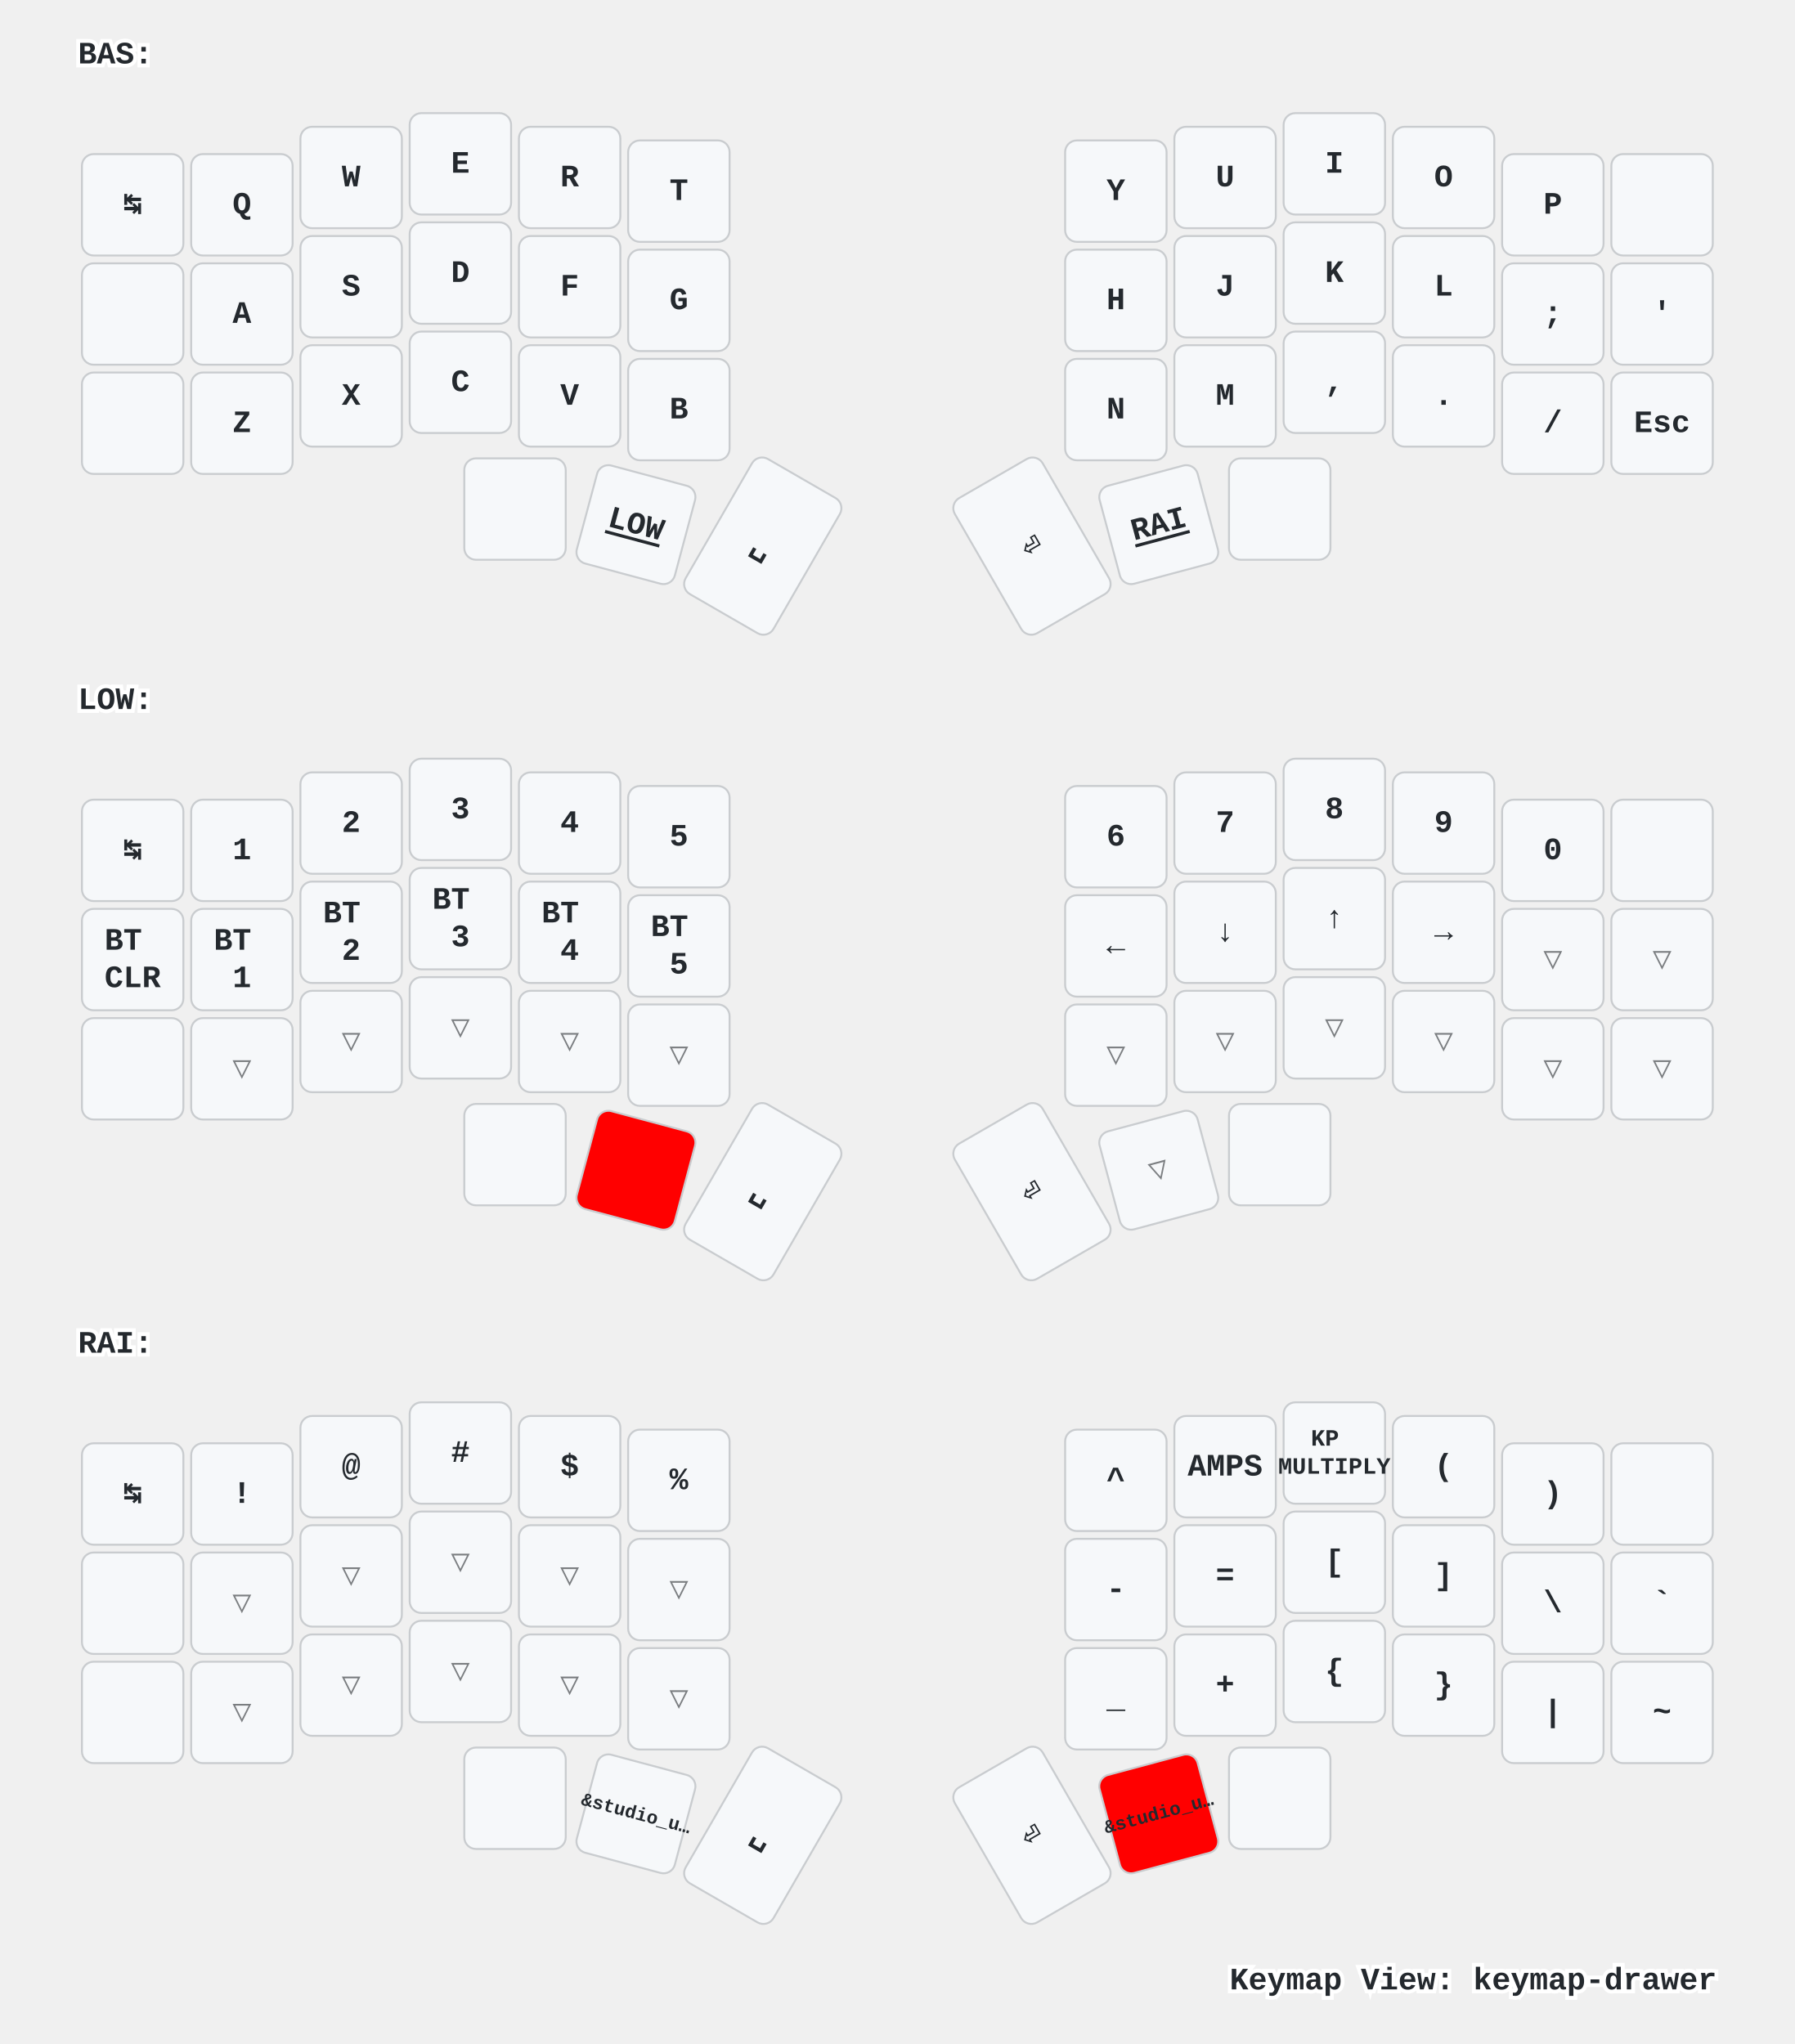
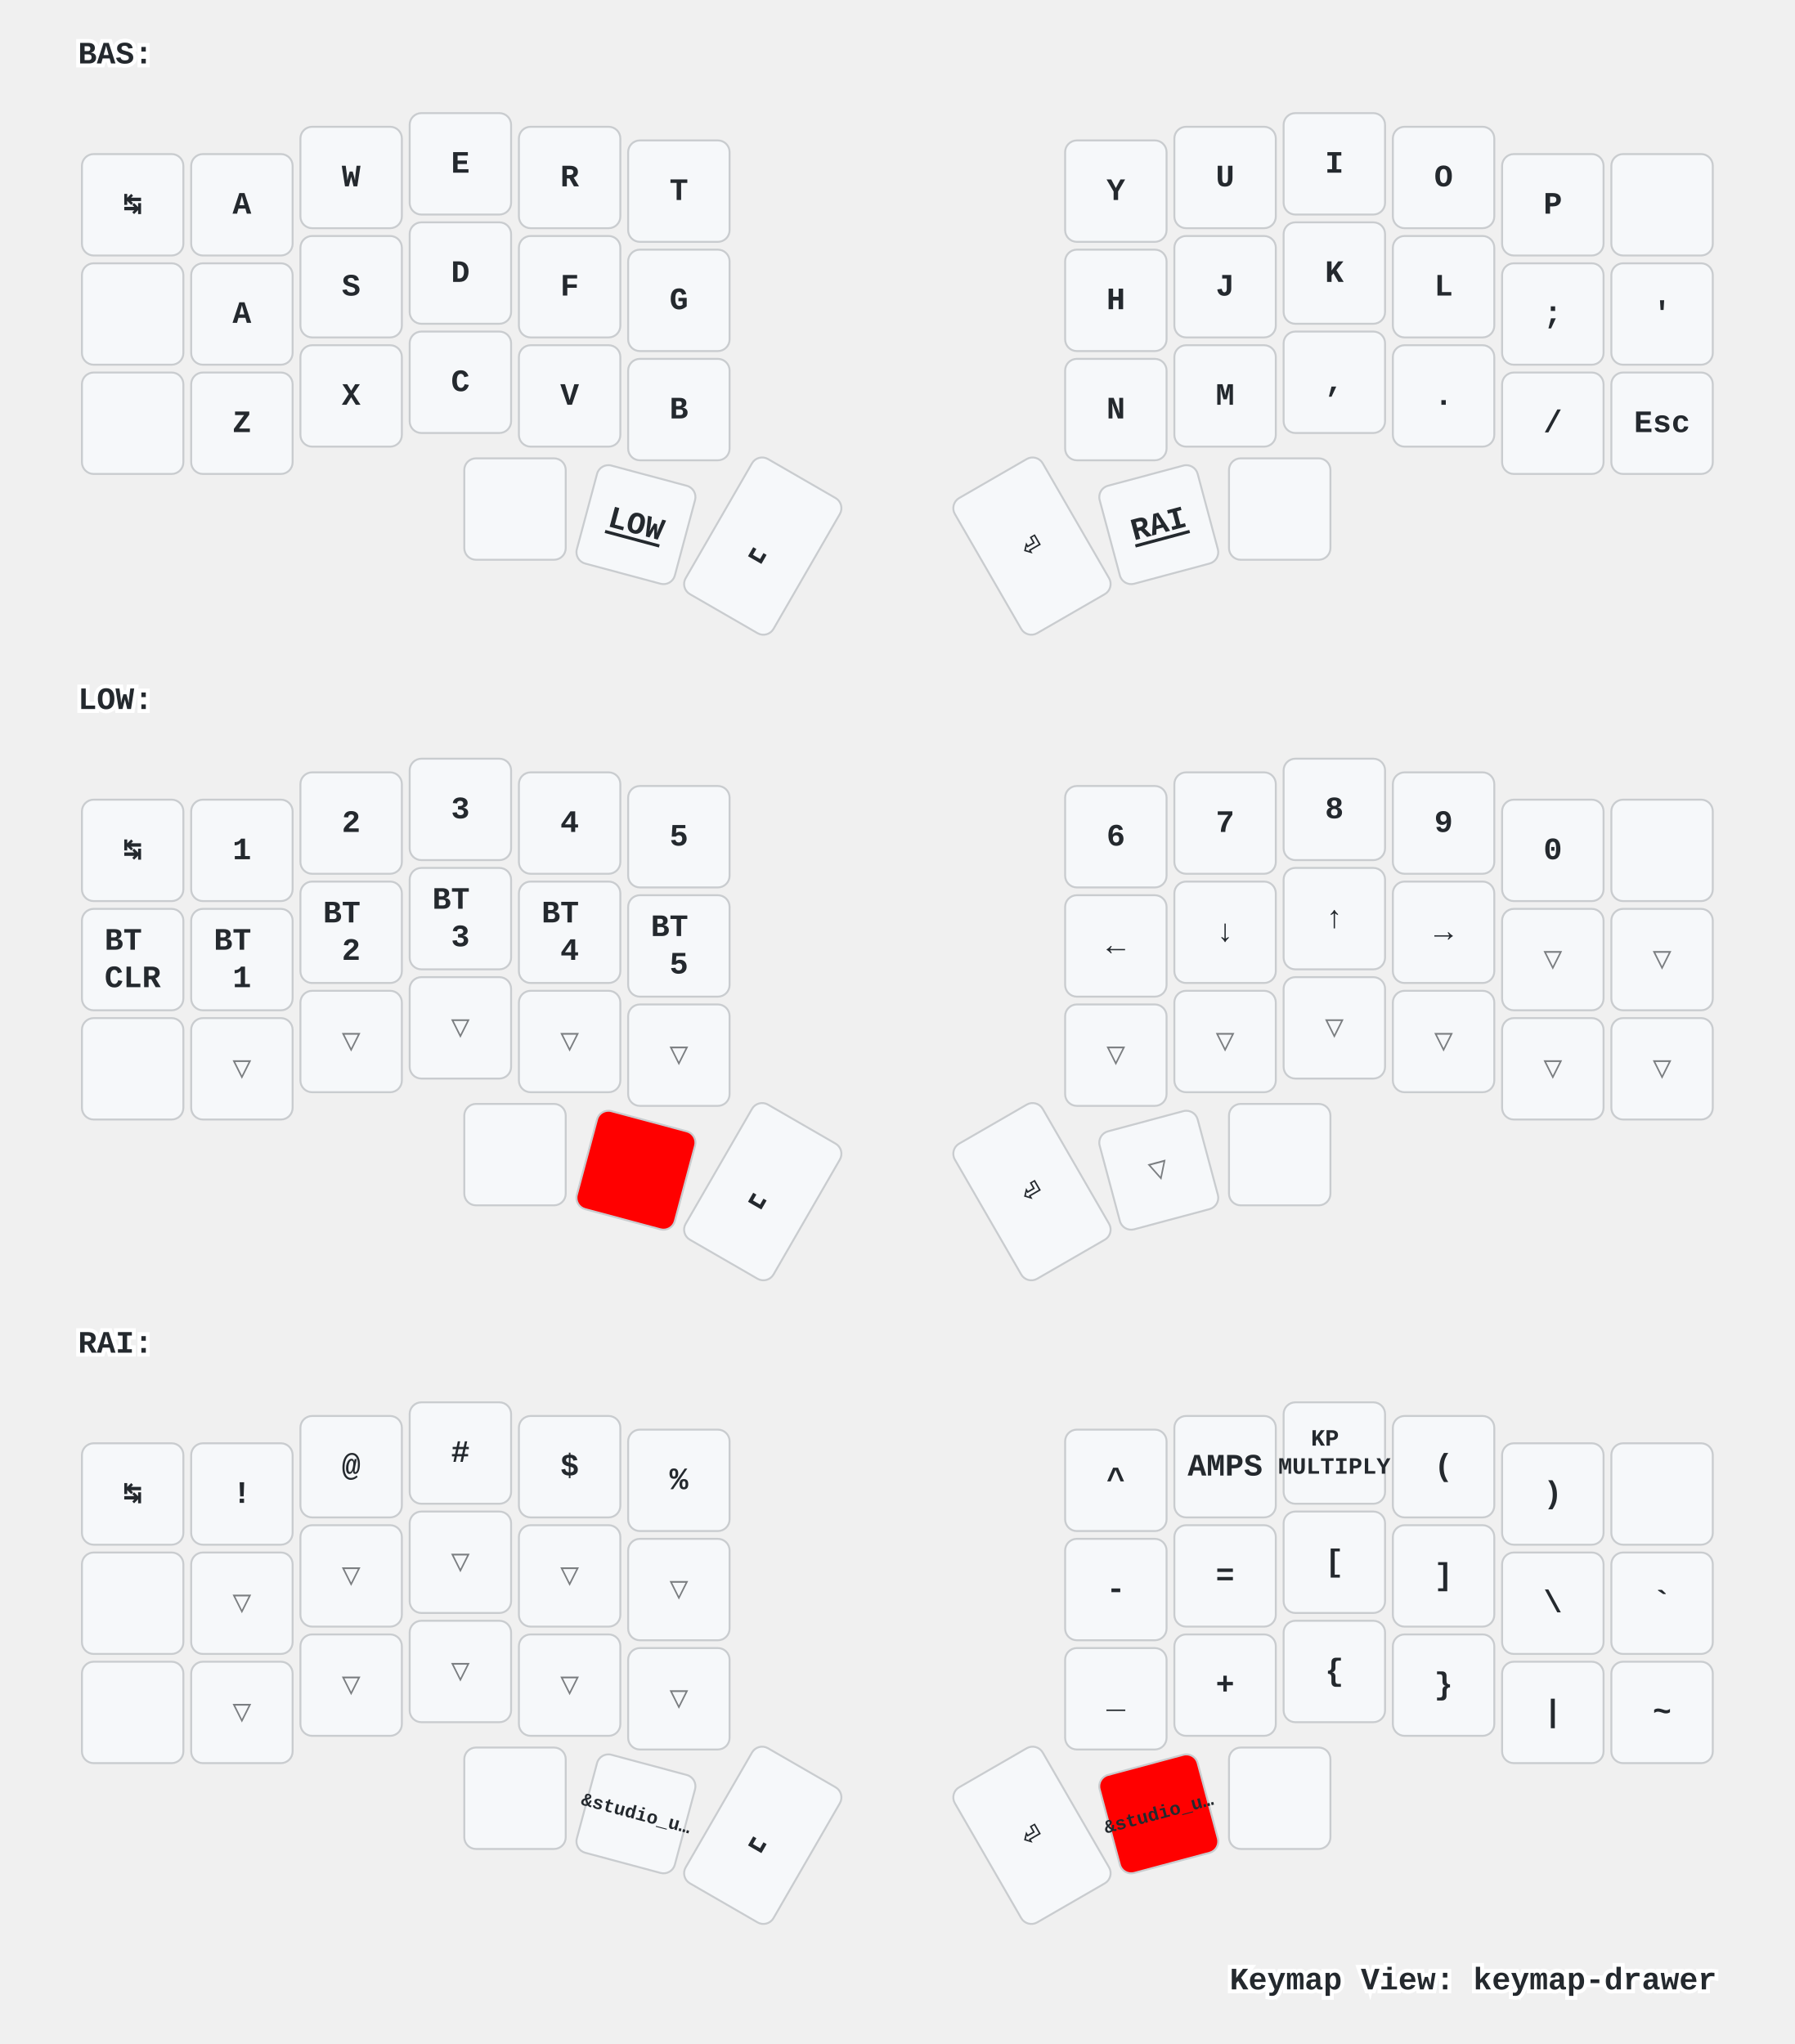
<svg xmlns="http://www.w3.org/2000/svg" xmlns:xlink="http://www.w3.org/1999/xlink" width="920" height="1048" viewBox="0 0 920 1048" class="keymap">
  <defs>/* start glyphs */
<svg id="mdi:apple-keyboard-command">
      <svg id="mdi-apple-keyboard-command" viewBox="0 0 24 24">
        <path d="M6,2A4,4 0 0,1 10,6V8H14V6A4,4 0 0,1 18,2A4,4 0 0,1 22,6A4,4 0 0,1 18,10H16V14H18A4,4 0 0,1 22,18A4,4 0 0,1 18,22A4,4 0 0,1 14,18V16H10V18A4,4 0 0,1 6,22A4,4 0 0,1 2,18A4,4 0 0,1 6,14H8V10H6A4,4 0 0,1 2,6A4,4 0 0,1 6,2M16,18A2,2 0 0,0 18,20A2,2 0 0,0 20,18A2,2 0 0,0 18,16H16V18M14,10H10V14H14V10M6,16A2,2 0 0,0 4,18A2,2 0 0,0 6,20A2,2 0 0,0 8,18V16H6M8,6A2,2 0 0,0 6,4A2,2 0 0,0 4,6A2,2 0 0,0 6,8H8V6M18,8A2,2 0 0,0 20,6A2,2 0 0,0 18,4A2,2 0 0,0 16,6V8H18Z" />
      </svg>
    </svg>
    <svg id="mdi:apple-keyboard-control">
      <svg id="mdi-apple-keyboard-control" viewBox="0 0 24 24">
        <path d="M19.78,11.78L18.36,13.19L12,6.83L5.64,13.19L4.22,11.78L12,4L19.78,11.78Z" />
      </svg>
    </svg>
    <svg id="mdi:apple-keyboard-option">
      <svg id="mdi-apple-keyboard-option" viewBox="0 0 24 24">
        <path d="M3,4H9.11L16.15,18H21V20H14.88L7.84,6H3V4M14,4H21V6H14V4Z" />
      </svg>
    </svg>
    <svg id="mdi:apple-keyboard-shift">
      <svg id="mdi-apple-keyboard-shift" viewBox="0 0 24 24">
        <path d="M15,18V12H17.17L12,6.83L6.83,12H9V18H15M12,4L22,14H17V20H7V14H2L12,4Z" />
      </svg>
    </svg>
    <svg id="mdi:backspace-outline">
      <svg id="mdi-backspace-outline" viewBox="0 0 24 24">
        <path d="M19,15.59L17.59,17L14,13.41L10.41,17L9,15.59L12.59,12L9,8.41L10.41,7L14,10.59L17.59,7L19,8.41L15.41,12L19,15.59M22,3A2,2 0 0,1 24,5V19A2,2 0 0,1 22,21H7C6.31,21 5.77,20.64 5.41,20.11L0,12L5.41,3.88C5.77,3.35 6.31,3 7,3H22M22,5H7L2.28,12L7,19H22V5Z" />
      </svg>
    </svg>
  </defs>/* end glyphs */
<style>/* inherit to force styles through use tags */
svg path {
    fill: inherit;
}

/* font and background color specifications */
svg.keymap {
    font-family: SFMono-Regular,Consolas,Liberation Mono,Menlo,monospace;
    font-size: 14px;
    font-kerning: normal;
    text-rendering: optimizeLegibility;
    fill: #24292e;
}

/* default key styling */
rect.key {
    fill: #f6f8fa;
}

rect.key, rect.combo {
    stroke: #c9cccf;
    stroke-width: 1;
}

/* default key side styling, only used is draw_key_sides is set */
rect.side {
    filter: brightness(90%);
}

/* color accent for combo boxes */
rect.combo, rect.combo-separate {
    fill: #cdf;
}

/* color accent for held keys */
rect.held, rect.combo.held {
    fill: #fdd;
}

/* color accent for ghost (optional) keys */
rect.ghost, rect.combo.ghost {
    stroke-dasharray: 4, 4;
    stroke-width: 2;
}

text {
    text-anchor: middle;
    dominant-baseline: middle;
}

/* styling for layer labels */
text.label {
    font-weight: bold;
    text-anchor: start;
    stroke: white;
    stroke-width: 4;
    paint-order: stroke;
}

/* styling for optional footer */
text.footer {
    text-anchor: end;
    dominant-baseline: auto;
    stroke: white;
    stroke-width: 4;
    paint-order: stroke;
}

/* styling for combo tap, and key non-tap label text */
text.combo, text.hold, text.shifted, text.left, text.right {
    font-size: 11px;
}

text.hold {
    text-anchor: middle;
    dominant-baseline: auto;
}

text.shifted {
    text-anchor: middle;
    dominant-baseline: hanging;
}

text.left {
    text-anchor: start;
}

text.right {
    text-anchor: end;
}

text.layer-activator {
    text-decoration: underline;
}

/* styling for hold/shifted label text in combo box */
text.combo.hold, text.combo.shifted, text.combo.left, text.combo.right {
    font-size: 8px;
}

/* lighter symbol for transparent keys */
text.trans {
    fill: #7b7e81;
}

/* styling for combo dendrons */
path.combo {
    stroke-width: 1;
    stroke: gray;
    fill: none;
}

/* Start Tabler Icons Cleanup */
/* cannot use height/width with glyphs */
.icon-tabler &gt; path {
    fill: inherit;
    stroke: inherit;
    stroke-width: 2;
}
/* hide tabler's default box */
.icon-tabler &gt; path[stroke="none"][fill="none"] {
    visibility: hidden;
}
/* End Tabler Icons Cleanup */

/* For default sytles, see https://github.com/caksoylar/keymap-drawer/blob/main/keymap_drawer/config.py#L85 */

svg.keymap {
  font-family: Ubuntu Mono, Inconsolata, Consolas, Liberation Mono, Menlo, monospace;
  font-size: 16px;
  font-weight: bold;
  text-rendering: optimizeLegibility;
}

/* Color accent for held keys
red = #f00
green = #0f0
blue = #00f
yellow = #ff0
cyan = #0ff
magenta = #f0f
white = #fff
black = #000
grey = #888
light grey = #ccc
#ffc
*/
rect.held, rect.combo.held {
    fill: #f00;
}

/* Technique borrowed and extended from https://github.com/englmaxi/zmk-config/blob/master/keymap-drawer/config.yaml */
.sym_sub_text.tap {
  translate: -5px 2px;
  font-size: 20px;
}
.sym_sub_text.shifted {
  translate: 10px 13px;
  font-size: 10px;
  opacity: 1.0;
}
.combo.sym_sub_text.tap {
  translate: -1px 1px;
}
.combo.sym_sub_text.shifted {
  translate: 7px 5px;
  font-size: 10px;
  opacity: 1.0;
}

/* Toggle */
.toggle.shifted {
  translate: -10px 12px;
}

.toggle.hold {
  translate: 13px -23px;
}

/* Variant for tap-dances */
.tap_dance.tap {
  translate: -7px 0px;
  font-size: 12px;
}
.tap_dance.shifted {
  translate: 7px 17px;
  font-size: 12px;
  opacity: 1.0;
}

/* Variant for symbol next to symbol */
.sym_by_sym.tap {
  translate: -6px 0px;
}
.sym_by_sym.shifted {
  translate: 10px 12px;
  opacity: 1.0;
}

.combo.sym_by_sym.tap {
  translate: -35px 0px;
}
.combo.sym_by_sym.shifted {
  translate: 35px 20px;
  opacity: 1.0;
}

.combo.sym_by_sym.hold {
  visibility: hidden;
}

/* hide hold box for combo sym_by_sym */
.combo.sym_by_sym.hold &gt; path[stroke="none"][fill="none"] {
  visibility: hidden;
}
</style>
  <g transform="translate(40, 0)" class="layer-BAS">
    <text x="0" y="28" class="label" id="BAS">BAS:</text>
    <g transform="translate(0, 56)">
      <g transform="translate(28, 49)" class="key keypos-0">
        <rect rx="6" ry="6" x="-26" y="-26" width="52" height="52" class="key" />
        <text x="0" y="0" class="key tap">↹</text>
      </g>
      <g transform="translate(84, 49)" class="key keypos-1">
        <rect rx="6" ry="6" x="-26" y="-26" width="52" height="52" class="key" />
-         <text x="0" y="0" class="key tap">Q</text>
+         <text x="0" y="0" class="key tap">A</text>
      </g>
      <g transform="translate(140, 35)" class="key keypos-2">
        <rect rx="6" ry="6" x="-26" y="-26" width="52" height="52" class="key" />
        <text x="0" y="0" class="key tap">W</text>
      </g>
      <g transform="translate(196, 28)" class="key keypos-3">
        <rect rx="6" ry="6" x="-26" y="-26" width="52" height="52" class="key" />
        <text x="0" y="0" class="key tap">E</text>
      </g>
      <g transform="translate(252, 35)" class="key keypos-4">
        <rect rx="6" ry="6" x="-26" y="-26" width="52" height="52" class="key" />
        <text x="0" y="0" class="key tap">R</text>
      </g>
      <g transform="translate(308, 42)" class="key keypos-5">
        <rect rx="6" ry="6" x="-26" y="-26" width="52" height="52" class="key" />
        <text x="0" y="0" class="key tap">T</text>
      </g>
      <g transform="translate(532, 42)" class="key keypos-6">
        <rect rx="6" ry="6" x="-26" y="-26" width="52" height="52" class="key" />
        <text x="0" y="0" class="key tap">Y</text>
      </g>
      <g transform="translate(588, 35)" class="key keypos-7">
        <rect rx="6" ry="6" x="-26" y="-26" width="52" height="52" class="key" />
        <text x="0" y="0" class="key tap">U</text>
      </g>
      <g transform="translate(644, 28)" class="key keypos-8">
        <rect rx="6" ry="6" x="-26" y="-26" width="52" height="52" class="key" />
        <text x="0" y="0" class="key tap">I</text>
      </g>
      <g transform="translate(700, 35)" class="key keypos-9">
        <rect rx="6" ry="6" x="-26" y="-26" width="52" height="52" class="key" />
        <text x="0" y="0" class="key tap">O</text>
      </g>
      <g transform="translate(756, 49)" class="key keypos-10">
        <rect rx="6" ry="6" x="-26" y="-26" width="52" height="52" class="key" />
        <text x="0" y="0" class="key tap">P</text>
      </g>
      <g transform="translate(812, 49)" class="key keypos-11">
        <rect rx="6" ry="6" x="-26" y="-26" width="52" height="52" class="key" />
        <use href="#mdi:backspace-outline" xlink:href="#mdi:backspace-outline" x="-9" y="-9" height="18" width="18.0" class="key tap glyph mdi:backspace-outline" />
      </g>
      <g transform="translate(28, 105)" class="key keypos-12">
        <rect rx="6" ry="6" x="-26" y="-26" width="52" height="52" class="key" />
        <use href="#mdi:apple-keyboard-control" xlink:href="#mdi:apple-keyboard-control" x="-9" y="-9" height="18" width="18.0" class="key tap glyph mdi:apple-keyboard-control" />
      </g>
      <g transform="translate(84, 105)" class="key keypos-13">
        <rect rx="6" ry="6" x="-26" y="-26" width="52" height="52" class="key" />
        <text x="0" y="0" class="key tap">A</text>
      </g>
      <g transform="translate(140, 91)" class="key keypos-14">
        <rect rx="6" ry="6" x="-26" y="-26" width="52" height="52" class="key" />
        <text x="0" y="0" class="key tap">S</text>
      </g>
      <g transform="translate(196, 84)" class="key keypos-15">
        <rect rx="6" ry="6" x="-26" y="-26" width="52" height="52" class="key" />
        <text x="0" y="0" class="key tap">D</text>
      </g>
      <g transform="translate(252, 91)" class="key keypos-16">
        <rect rx="6" ry="6" x="-26" y="-26" width="52" height="52" class="key" />
        <text x="0" y="0" class="key tap">F</text>
      </g>
      <g transform="translate(308, 98)" class="key keypos-17">
        <rect rx="6" ry="6" x="-26" y="-26" width="52" height="52" class="key" />
        <text x="0" y="0" class="key tap">G</text>
      </g>
      <g transform="translate(532, 98)" class="key keypos-18">
        <rect rx="6" ry="6" x="-26" y="-26" width="52" height="52" class="key" />
        <text x="0" y="0" class="key tap">H</text>
      </g>
      <g transform="translate(588, 91)" class="key keypos-19">
        <rect rx="6" ry="6" x="-26" y="-26" width="52" height="52" class="key" />
        <text x="0" y="0" class="key tap">J</text>
      </g>
      <g transform="translate(644, 84)" class="key keypos-20">
        <rect rx="6" ry="6" x="-26" y="-26" width="52" height="52" class="key" />
        <text x="0" y="0" class="key tap">K</text>
      </g>
      <g transform="translate(700, 91)" class="key keypos-21">
        <rect rx="6" ry="6" x="-26" y="-26" width="52" height="52" class="key" />
        <text x="0" y="0" class="key tap">L</text>
      </g>
      <g transform="translate(756, 105)" class="key keypos-22">
        <rect rx="6" ry="6" x="-26" y="-26" width="52" height="52" class="key" />
        <text x="0" y="0" class="key tap">;</text>
      </g>
      <g transform="translate(812, 105)" class="key keypos-23">
        <rect rx="6" ry="6" x="-26" y="-26" width="52" height="52" class="key" />
        <text x="0" y="0" class="key tap">'</text>
      </g>
      <g transform="translate(28, 161)" class="key keypos-24">
        <rect rx="6" ry="6" x="-26" y="-26" width="52" height="52" class="key" />
        <use href="#mdi:apple-keyboard-shift" xlink:href="#mdi:apple-keyboard-shift" x="-9" y="-9" height="18" width="18.0" class="key tap glyph mdi:apple-keyboard-shift" />
      </g>
      <g transform="translate(84, 161)" class="key keypos-25">
        <rect rx="6" ry="6" x="-26" y="-26" width="52" height="52" class="key" />
        <text x="0" y="0" class="key tap">Z</text>
      </g>
      <g transform="translate(140, 147)" class="key keypos-26">
        <rect rx="6" ry="6" x="-26" y="-26" width="52" height="52" class="key" />
        <text x="0" y="0" class="key tap">X</text>
      </g>
      <g transform="translate(196, 140)" class="key keypos-27">
        <rect rx="6" ry="6" x="-26" y="-26" width="52" height="52" class="key" />
        <text x="0" y="0" class="key tap">C</text>
      </g>
      <g transform="translate(252, 147)" class="key keypos-28">
        <rect rx="6" ry="6" x="-26" y="-26" width="52" height="52" class="key" />
        <text x="0" y="0" class="key tap">V</text>
      </g>
      <g transform="translate(308, 154)" class="key keypos-29">
        <rect rx="6" ry="6" x="-26" y="-26" width="52" height="52" class="key" />
        <text x="0" y="0" class="key tap">B</text>
      </g>
      <g transform="translate(532, 154)" class="key keypos-30">
        <rect rx="6" ry="6" x="-26" y="-26" width="52" height="52" class="key" />
        <text x="0" y="0" class="key tap">N</text>
      </g>
      <g transform="translate(588, 147)" class="key keypos-31">
        <rect rx="6" ry="6" x="-26" y="-26" width="52" height="52" class="key" />
        <text x="0" y="0" class="key tap">M</text>
      </g>
      <g transform="translate(644, 140)" class="key keypos-32">
        <rect rx="6" ry="6" x="-26" y="-26" width="52" height="52" class="key" />
        <text x="0" y="0" class="key tap">,</text>
      </g>
      <g transform="translate(700, 147)" class="key keypos-33">
        <rect rx="6" ry="6" x="-26" y="-26" width="52" height="52" class="key" />
        <text x="0" y="0" class="key tap">.</text>
      </g>
      <g transform="translate(756, 161)" class="key keypos-34">
        <rect rx="6" ry="6" x="-26" y="-26" width="52" height="52" class="key" />
        <text x="0" y="0" class="key tap">/</text>
      </g>
      <g transform="translate(812, 161)" class="key keypos-35">
        <rect rx="6" ry="6" x="-26" y="-26" width="52" height="52" class="key" />
        <text x="0" y="0" class="key tap">Esc</text>
      </g>
      <g transform="translate(224, 205)" class="key keypos-36">
        <rect rx="6" ry="6" x="-26" y="-26" width="52" height="52" class="key" />
        <use href="#mdi:apple-keyboard-command" xlink:href="#mdi:apple-keyboard-command" x="-9" y="-9" height="18" width="18.0" class="key tap glyph mdi:apple-keyboard-command" />
      </g>
      <g transform="translate(286, 213) rotate(15.0)" class="key keypos-37">
        <rect rx="6" ry="6" x="-26" y="-26" width="52" height="52" class="key" />
        <a href="#LOW">
          <text x="0" y="0" class="key tap layer-activator">LOW</text>
        </a>
      </g>
      <g transform="translate(351, 224) rotate(30.0)" class="key keypos-38">
        <rect rx="6" ry="6" x="-26" y="-40" width="52" height="80" class="key" />
        <text x="0" y="0" class="key tap">␣</text>
      </g>
      <g transform="translate(489, 224) rotate(-30.0)" class="key keypos-39">
        <rect rx="6" ry="6" x="-26" y="-40" width="52" height="80" class="key" />
        <text x="0" y="0" class="key tap">⏎</text>
      </g>
      <g transform="translate(554, 213) rotate(-15.0)" class="key keypos-40">
        <rect rx="6" ry="6" x="-26" y="-26" width="52" height="52" class="key" />
        <a href="#RAI">
          <text x="0" y="0" class="key tap layer-activator">RAI</text>
        </a>
      </g>
      <g transform="translate(616, 205)" class="key keypos-41">
        <rect rx="6" ry="6" x="-26" y="-26" width="52" height="52" class="key" />
        <use href="#mdi:apple-keyboard-option" xlink:href="#mdi:apple-keyboard-option" x="-9" y="-9" height="18" width="18.0" class="key tap glyph mdi:apple-keyboard-option" />
      </g>
    </g>
  </g>
  <g transform="translate(40, 331)" class="layer-LOW">
    <text x="0" y="28" class="label" id="LOW">LOW:</text>
    <g transform="translate(0, 56)">
      <g transform="translate(28, 49)" class="key keypos-0">
        <rect rx="6" ry="6" x="-26" y="-26" width="52" height="52" class="key" />
        <text x="0" y="0" class="key tap">↹</text>
      </g>
      <g transform="translate(84, 49)" class="key keypos-1">
        <rect rx="6" ry="6" x="-26" y="-26" width="52" height="52" class="key" />
        <text x="0" y="0" class="key tap">1</text>
      </g>
      <g transform="translate(140, 35)" class="key keypos-2">
        <rect rx="6" ry="6" x="-26" y="-26" width="52" height="52" class="key" />
        <text x="0" y="0" class="key tap">2</text>
      </g>
      <g transform="translate(196, 28)" class="key keypos-3">
        <rect rx="6" ry="6" x="-26" y="-26" width="52" height="52" class="key" />
        <text x="0" y="0" class="key tap">3</text>
      </g>
      <g transform="translate(252, 35)" class="key keypos-4">
        <rect rx="6" ry="6" x="-26" y="-26" width="52" height="52" class="key" />
        <text x="0" y="0" class="key tap">4</text>
      </g>
      <g transform="translate(308, 42)" class="key keypos-5">
        <rect rx="6" ry="6" x="-26" y="-26" width="52" height="52" class="key" />
        <text x="0" y="0" class="key tap">5</text>
      </g>
      <g transform="translate(532, 42)" class="key keypos-6">
        <rect rx="6" ry="6" x="-26" y="-26" width="52" height="52" class="key" />
        <text x="0" y="0" class="key tap">6</text>
      </g>
      <g transform="translate(588, 35)" class="key keypos-7">
        <rect rx="6" ry="6" x="-26" y="-26" width="52" height="52" class="key" />
        <text x="0" y="0" class="key tap">7</text>
      </g>
      <g transform="translate(644, 28)" class="key keypos-8">
        <rect rx="6" ry="6" x="-26" y="-26" width="52" height="52" class="key" />
        <text x="0" y="0" class="key tap">8</text>
      </g>
      <g transform="translate(700, 35)" class="key keypos-9">
        <rect rx="6" ry="6" x="-26" y="-26" width="52" height="52" class="key" />
        <text x="0" y="0" class="key tap">9</text>
      </g>
      <g transform="translate(756, 49)" class="key keypos-10">
        <rect rx="6" ry="6" x="-26" y="-26" width="52" height="52" class="key" />
        <text x="0" y="0" class="key tap">0</text>
      </g>
      <g transform="translate(812, 49)" class="key keypos-11">
        <rect rx="6" ry="6" x="-26" y="-26" width="52" height="52" class="key" />
        <use href="#mdi:backspace-outline" xlink:href="#mdi:backspace-outline" x="-9" y="-9" height="18" width="18.0" class="key tap glyph mdi:backspace-outline" />
      </g>
      <g transform="translate(28, 105)" class="key keypos-12">
        <rect rx="6" ry="6" x="-26" y="-26" width="52" height="52" class="key" />
        <text x="0" y="0" class="key tap">
          <tspan x="0" dy="-0.6em">BT</tspan>
          <tspan x="0" dy="1.2em">CLR</tspan>
        </text>
      </g>
      <g transform="translate(84, 105)" class="key keypos-13">
        <rect rx="6" ry="6" x="-26" y="-26" width="52" height="52" class="key" />
        <text x="0" y="0" class="key tap">
          <tspan x="0" dy="-0.6em">BT</tspan>
          <tspan x="0" dy="1.2em">1</tspan>
        </text>
      </g>
      <g transform="translate(140, 91)" class="key keypos-14">
        <rect rx="6" ry="6" x="-26" y="-26" width="52" height="52" class="key" />
        <text x="0" y="0" class="key tap">
          <tspan x="0" dy="-0.6em">BT</tspan>
          <tspan x="0" dy="1.2em">2</tspan>
        </text>
      </g>
      <g transform="translate(196, 84)" class="key keypos-15">
        <rect rx="6" ry="6" x="-26" y="-26" width="52" height="52" class="key" />
        <text x="0" y="0" class="key tap">
          <tspan x="0" dy="-0.6em">BT</tspan>
          <tspan x="0" dy="1.2em">3</tspan>
        </text>
      </g>
      <g transform="translate(252, 91)" class="key keypos-16">
        <rect rx="6" ry="6" x="-26" y="-26" width="52" height="52" class="key" />
        <text x="0" y="0" class="key tap">
          <tspan x="0" dy="-0.6em">BT</tspan>
          <tspan x="0" dy="1.2em">4</tspan>
        </text>
      </g>
      <g transform="translate(308, 98)" class="key keypos-17">
        <rect rx="6" ry="6" x="-26" y="-26" width="52" height="52" class="key" />
        <text x="0" y="0" class="key tap">
          <tspan x="0" dy="-0.6em">BT</tspan>
          <tspan x="0" dy="1.2em">5</tspan>
        </text>
      </g>
      <g transform="translate(532, 98)" class="key keypos-18">
        <rect rx="6" ry="6" x="-26" y="-26" width="52" height="52" class="key" />
        <text x="0" y="0" class="key tap">←</text>
      </g>
      <g transform="translate(588, 91)" class="key keypos-19">
        <rect rx="6" ry="6" x="-26" y="-26" width="52" height="52" class="key" />
        <text x="0" y="0" class="key tap">↓</text>
      </g>
      <g transform="translate(644, 84)" class="key keypos-20">
        <rect rx="6" ry="6" x="-26" y="-26" width="52" height="52" class="key" />
        <text x="0" y="0" class="key tap">↑</text>
      </g>
      <g transform="translate(700, 91)" class="key keypos-21">
        <rect rx="6" ry="6" x="-26" y="-26" width="52" height="52" class="key" />
        <text x="0" y="0" class="key tap">→</text>
      </g>
      <g transform="translate(756, 105)" class="key trans keypos-22">
        <rect rx="6" ry="6" x="-26" y="-26" width="52" height="52" class="key trans" />
        <text x="0" y="0" class="key trans tap">▽</text>
      </g>
      <g transform="translate(812, 105)" class="key trans keypos-23">
        <rect rx="6" ry="6" x="-26" y="-26" width="52" height="52" class="key trans" />
        <text x="0" y="0" class="key trans tap">▽</text>
      </g>
      <g transform="translate(28, 161)" class="key keypos-24">
        <rect rx="6" ry="6" x="-26" y="-26" width="52" height="52" class="key" />
        <use href="#mdi:apple-keyboard-shift" xlink:href="#mdi:apple-keyboard-shift" x="-9" y="-9" height="18" width="18.0" class="key tap glyph mdi:apple-keyboard-shift" />
      </g>
      <g transform="translate(84, 161)" class="key trans keypos-25">
        <rect rx="6" ry="6" x="-26" y="-26" width="52" height="52" class="key trans" />
        <text x="0" y="0" class="key trans tap">▽</text>
      </g>
      <g transform="translate(140, 147)" class="key trans keypos-26">
        <rect rx="6" ry="6" x="-26" y="-26" width="52" height="52" class="key trans" />
        <text x="0" y="0" class="key trans tap">▽</text>
      </g>
      <g transform="translate(196, 140)" class="key trans keypos-27">
        <rect rx="6" ry="6" x="-26" y="-26" width="52" height="52" class="key trans" />
        <text x="0" y="0" class="key trans tap">▽</text>
      </g>
      <g transform="translate(252, 147)" class="key trans keypos-28">
        <rect rx="6" ry="6" x="-26" y="-26" width="52" height="52" class="key trans" />
        <text x="0" y="0" class="key trans tap">▽</text>
      </g>
      <g transform="translate(308, 154)" class="key trans keypos-29">
        <rect rx="6" ry="6" x="-26" y="-26" width="52" height="52" class="key trans" />
        <text x="0" y="0" class="key trans tap">▽</text>
      </g>
      <g transform="translate(532, 154)" class="key trans keypos-30">
        <rect rx="6" ry="6" x="-26" y="-26" width="52" height="52" class="key trans" />
        <text x="0" y="0" class="key trans tap">▽</text>
      </g>
      <g transform="translate(588, 147)" class="key trans keypos-31">
        <rect rx="6" ry="6" x="-26" y="-26" width="52" height="52" class="key trans" />
        <text x="0" y="0" class="key trans tap">▽</text>
      </g>
      <g transform="translate(644, 140)" class="key trans keypos-32">
        <rect rx="6" ry="6" x="-26" y="-26" width="52" height="52" class="key trans" />
        <text x="0" y="0" class="key trans tap">▽</text>
      </g>
      <g transform="translate(700, 147)" class="key trans keypos-33">
        <rect rx="6" ry="6" x="-26" y="-26" width="52" height="52" class="key trans" />
        <text x="0" y="0" class="key trans tap">▽</text>
      </g>
      <g transform="translate(756, 161)" class="key trans keypos-34">
        <rect rx="6" ry="6" x="-26" y="-26" width="52" height="52" class="key trans" />
        <text x="0" y="0" class="key trans tap">▽</text>
      </g>
      <g transform="translate(812, 161)" class="key trans keypos-35">
        <rect rx="6" ry="6" x="-26" y="-26" width="52" height="52" class="key trans" />
        <text x="0" y="0" class="key trans tap">▽</text>
      </g>
      <g transform="translate(224, 205)" class="key keypos-36">
        <rect rx="6" ry="6" x="-26" y="-26" width="52" height="52" class="key" />
        <use href="#mdi:apple-keyboard-command" xlink:href="#mdi:apple-keyboard-command" x="-9" y="-9" height="18" width="18.0" class="key tap glyph mdi:apple-keyboard-command" />
      </g>
      <g transform="translate(286, 213) rotate(15.0)" class="key held keypos-37">
        <rect rx="6" ry="6" x="-26" y="-26" width="52" height="52" class="key held" />
      </g>
      <g transform="translate(351, 224) rotate(30.0)" class="key keypos-38">
        <rect rx="6" ry="6" x="-26" y="-40" width="52" height="80" class="key" />
        <text x="0" y="0" class="key tap">␣</text>
      </g>
      <g transform="translate(489, 224) rotate(-30.0)" class="key keypos-39">
        <rect rx="6" ry="6" x="-26" y="-40" width="52" height="80" class="key" />
        <text x="0" y="0" class="key tap">⏎</text>
      </g>
      <g transform="translate(554, 213) rotate(-15.0)" class="key trans keypos-40">
        <rect rx="6" ry="6" x="-26" y="-26" width="52" height="52" class="key trans" />
        <text x="0" y="0" class="key trans tap">▽</text>
      </g>
      <g transform="translate(616, 205)" class="key keypos-41">
        <rect rx="6" ry="6" x="-26" y="-26" width="52" height="52" class="key" />
        <use href="#mdi:apple-keyboard-option" xlink:href="#mdi:apple-keyboard-option" x="-9" y="-9" height="18" width="18.0" class="key tap glyph mdi:apple-keyboard-option" />
      </g>
    </g>
  </g>
  <g transform="translate(40, 661)" class="layer-RAI">
    <text x="0" y="28" class="label" id="RAI">RAI:</text>
    <g transform="translate(0, 56)">
      <g transform="translate(28, 49)" class="key keypos-0">
        <rect rx="6" ry="6" x="-26" y="-26" width="52" height="52" class="key" />
        <text x="0" y="0" class="key tap">↹</text>
      </g>
      <g transform="translate(84, 49)" class="key keypos-1">
        <rect rx="6" ry="6" x="-26" y="-26" width="52" height="52" class="key" />
        <text x="0" y="0" class="key tap">!</text>
      </g>
      <g transform="translate(140, 35)" class="key keypos-2">
        <rect rx="6" ry="6" x="-26" y="-26" width="52" height="52" class="key" />
        <text x="0" y="0" class="key tap">@</text>
      </g>
      <g transform="translate(196, 28)" class="key keypos-3">
        <rect rx="6" ry="6" x="-26" y="-26" width="52" height="52" class="key" />
        <text x="0" y="0" class="key tap">#</text>
      </g>
      <g transform="translate(252, 35)" class="key keypos-4">
        <rect rx="6" ry="6" x="-26" y="-26" width="52" height="52" class="key" />
        <text x="0" y="0" class="key tap">$</text>
      </g>
      <g transform="translate(308, 42)" class="key keypos-5">
        <rect rx="6" ry="6" x="-26" y="-26" width="52" height="52" class="key" />
        <text x="0" y="0" class="key tap">%</text>
      </g>
      <g transform="translate(532, 42)" class="key keypos-6">
        <rect rx="6" ry="6" x="-26" y="-26" width="52" height="52" class="key" />
        <text x="0" y="0" class="key tap">^</text>
      </g>
      <g transform="translate(588, 35)" class="key keypos-7">
        <rect rx="6" ry="6" x="-26" y="-26" width="52" height="52" class="key" />
        <text x="0" y="0" class="key tap">AMPS</text>
      </g>
      <g transform="translate(644, 28)" class="key keypos-8">
        <rect rx="6" ry="6" x="-26" y="-26" width="52" height="52" class="key" />
        <text x="0" y="0" class="key tap">
          <tspan x="0" dy="-0.6em" style="font-size: 75%">KP</tspan>
          <tspan x="0" dy="1.2em" style="font-size: 75%">MULTIPLY</tspan>
        </text>
      </g>
      <g transform="translate(700, 35)" class="key keypos-9">
        <rect rx="6" ry="6" x="-26" y="-26" width="52" height="52" class="key" />
        <text x="0" y="0" class="key tap">(</text>
      </g>
      <g transform="translate(756, 49)" class="key keypos-10">
        <rect rx="6" ry="6" x="-26" y="-26" width="52" height="52" class="key" />
        <text x="0" y="0" class="key tap">)</text>
      </g>
      <g transform="translate(812, 49)" class="key keypos-11">
        <rect rx="6" ry="6" x="-26" y="-26" width="52" height="52" class="key" />
        <use href="#mdi:backspace-outline" xlink:href="#mdi:backspace-outline" x="-9" y="-9" height="18" width="18.0" class="key tap glyph mdi:backspace-outline" />
      </g>
      <g transform="translate(28, 105)" class="key keypos-12">
        <rect rx="6" ry="6" x="-26" y="-26" width="52" height="52" class="key" />
        <use href="#mdi:apple-keyboard-control" xlink:href="#mdi:apple-keyboard-control" x="-9" y="-9" height="18" width="18.0" class="key tap glyph mdi:apple-keyboard-control" />
      </g>
      <g transform="translate(84, 105)" class="key trans keypos-13">
        <rect rx="6" ry="6" x="-26" y="-26" width="52" height="52" class="key trans" />
        <text x="0" y="0" class="key trans tap">▽</text>
      </g>
      <g transform="translate(140, 91)" class="key trans keypos-14">
        <rect rx="6" ry="6" x="-26" y="-26" width="52" height="52" class="key trans" />
        <text x="0" y="0" class="key trans tap">▽</text>
      </g>
      <g transform="translate(196, 84)" class="key trans keypos-15">
        <rect rx="6" ry="6" x="-26" y="-26" width="52" height="52" class="key trans" />
        <text x="0" y="0" class="key trans tap">▽</text>
      </g>
      <g transform="translate(252, 91)" class="key trans keypos-16">
        <rect rx="6" ry="6" x="-26" y="-26" width="52" height="52" class="key trans" />
        <text x="0" y="0" class="key trans tap">▽</text>
      </g>
      <g transform="translate(308, 98)" class="key trans keypos-17">
        <rect rx="6" ry="6" x="-26" y="-26" width="52" height="52" class="key trans" />
        <text x="0" y="0" class="key trans tap">▽</text>
      </g>
      <g transform="translate(532, 98)" class="key keypos-18">
        <rect rx="6" ry="6" x="-26" y="-26" width="52" height="52" class="key" />
        <text x="0" y="0" class="key tap">-</text>
      </g>
      <g transform="translate(588, 91)" class="key keypos-19">
        <rect rx="6" ry="6" x="-26" y="-26" width="52" height="52" class="key" />
        <text x="0" y="0" class="key tap">=</text>
      </g>
      <g transform="translate(644, 84)" class="key keypos-20">
        <rect rx="6" ry="6" x="-26" y="-26" width="52" height="52" class="key" />
        <text x="0" y="0" class="key tap">[</text>
      </g>
      <g transform="translate(700, 91)" class="key keypos-21">
        <rect rx="6" ry="6" x="-26" y="-26" width="52" height="52" class="key" />
        <text x="0" y="0" class="key tap">]</text>
      </g>
      <g transform="translate(756, 105)" class="key keypos-22">
        <rect rx="6" ry="6" x="-26" y="-26" width="52" height="52" class="key" />
        <text x="0" y="0" class="key tap">\</text>
      </g>
      <g transform="translate(812, 105)" class="key keypos-23">
        <rect rx="6" ry="6" x="-26" y="-26" width="52" height="52" class="key" />
        <text x="0" y="0" class="key tap">`</text>
      </g>
      <g transform="translate(28, 161)" class="key keypos-24">
        <rect rx="6" ry="6" x="-26" y="-26" width="52" height="52" class="key" />
        <use href="#mdi:apple-keyboard-shift" xlink:href="#mdi:apple-keyboard-shift" x="-9" y="-9" height="18" width="18.0" class="key tap glyph mdi:apple-keyboard-shift" />
      </g>
      <g transform="translate(84, 161)" class="key trans keypos-25">
        <rect rx="6" ry="6" x="-26" y="-26" width="52" height="52" class="key trans" />
        <text x="0" y="0" class="key trans tap">▽</text>
      </g>
      <g transform="translate(140, 147)" class="key trans keypos-26">
        <rect rx="6" ry="6" x="-26" y="-26" width="52" height="52" class="key trans" />
        <text x="0" y="0" class="key trans tap">▽</text>
      </g>
      <g transform="translate(196, 140)" class="key trans keypos-27">
        <rect rx="6" ry="6" x="-26" y="-26" width="52" height="52" class="key trans" />
        <text x="0" y="0" class="key trans tap">▽</text>
      </g>
      <g transform="translate(252, 147)" class="key trans keypos-28">
        <rect rx="6" ry="6" x="-26" y="-26" width="52" height="52" class="key trans" />
        <text x="0" y="0" class="key trans tap">▽</text>
      </g>
      <g transform="translate(308, 154)" class="key trans keypos-29">
        <rect rx="6" ry="6" x="-26" y="-26" width="52" height="52" class="key trans" />
        <text x="0" y="0" class="key trans tap">▽</text>
      </g>
      <g transform="translate(532, 154)" class="key keypos-30">
        <rect rx="6" ry="6" x="-26" y="-26" width="52" height="52" class="key" />
        <text x="0" y="0" class="key tap">_</text>
      </g>
      <g transform="translate(588, 147)" class="key keypos-31">
        <rect rx="6" ry="6" x="-26" y="-26" width="52" height="52" class="key" />
        <text x="0" y="0" class="key tap">+</text>
      </g>
      <g transform="translate(644, 140)" class="key keypos-32">
        <rect rx="6" ry="6" x="-26" y="-26" width="52" height="52" class="key" />
        <text x="0" y="0" class="key tap">{</text>
      </g>
      <g transform="translate(700, 147)" class="key keypos-33">
        <rect rx="6" ry="6" x="-26" y="-26" width="52" height="52" class="key" />
        <text x="0" y="0" class="key tap">}</text>
      </g>
      <g transform="translate(756, 161)" class="key keypos-34">
        <rect rx="6" ry="6" x="-26" y="-26" width="52" height="52" class="key" />
        <text x="0" y="0" class="key tap">|</text>
      </g>
      <g transform="translate(812, 161)" class="key keypos-35">
        <rect rx="6" ry="6" x="-26" y="-26" width="52" height="52" class="key" />
        <text x="0" y="0" class="key tap">~</text>
      </g>
      <g transform="translate(224, 205)" class="key keypos-36">
        <rect rx="6" ry="6" x="-26" y="-26" width="52" height="52" class="key" />
        <use href="#mdi:apple-keyboard-command" xlink:href="#mdi:apple-keyboard-command" x="-9" y="-9" height="18" width="18.0" class="key tap glyph mdi:apple-keyboard-command" />
      </g>
      <g transform="translate(286, 213) rotate(15.0)" class="key keypos-37">
        <rect rx="6" ry="6" x="-26" y="-26" width="52" height="52" class="key" />
        <text x="0" y="0" class="key tap">
          <tspan style="font-size: 60%">&amp;studio_u…</tspan>
        </text>
      </g>
      <g transform="translate(351, 224) rotate(30.0)" class="key keypos-38">
        <rect rx="6" ry="6" x="-26" y="-40" width="52" height="80" class="key" />
        <text x="0" y="0" class="key tap">␣</text>
      </g>
      <g transform="translate(489, 224) rotate(-30.0)" class="key keypos-39">
        <rect rx="6" ry="6" x="-26" y="-40" width="52" height="80" class="key" />
        <text x="0" y="0" class="key tap">⏎</text>
      </g>
      <g transform="translate(554, 213) rotate(-15.0)" class="key held keypos-40">
        <rect rx="6" ry="6" x="-26" y="-26" width="52" height="52" class="key held" />
        <text x="0" y="0" class="key held tap">
          <tspan style="font-size: 60%">&amp;studio_u…</tspan>
        </text>
      </g>
      <g transform="translate(616, 205)" class="key keypos-41">
        <rect rx="6" ry="6" x="-26" y="-26" width="52" height="52" class="key" />
        <use href="#mdi:apple-keyboard-option" xlink:href="#mdi:apple-keyboard-option" x="-9" y="-9" height="18" width="18.0" class="key tap glyph mdi:apple-keyboard-option" />
      </g>
    </g>
  </g>
  <text x="880.0" y="1020.0" class="footer">Keymap View: <a href="https://github.com/caksoylar/keymap-drawer">keymap-drawer</a>
  </text>
</svg>
